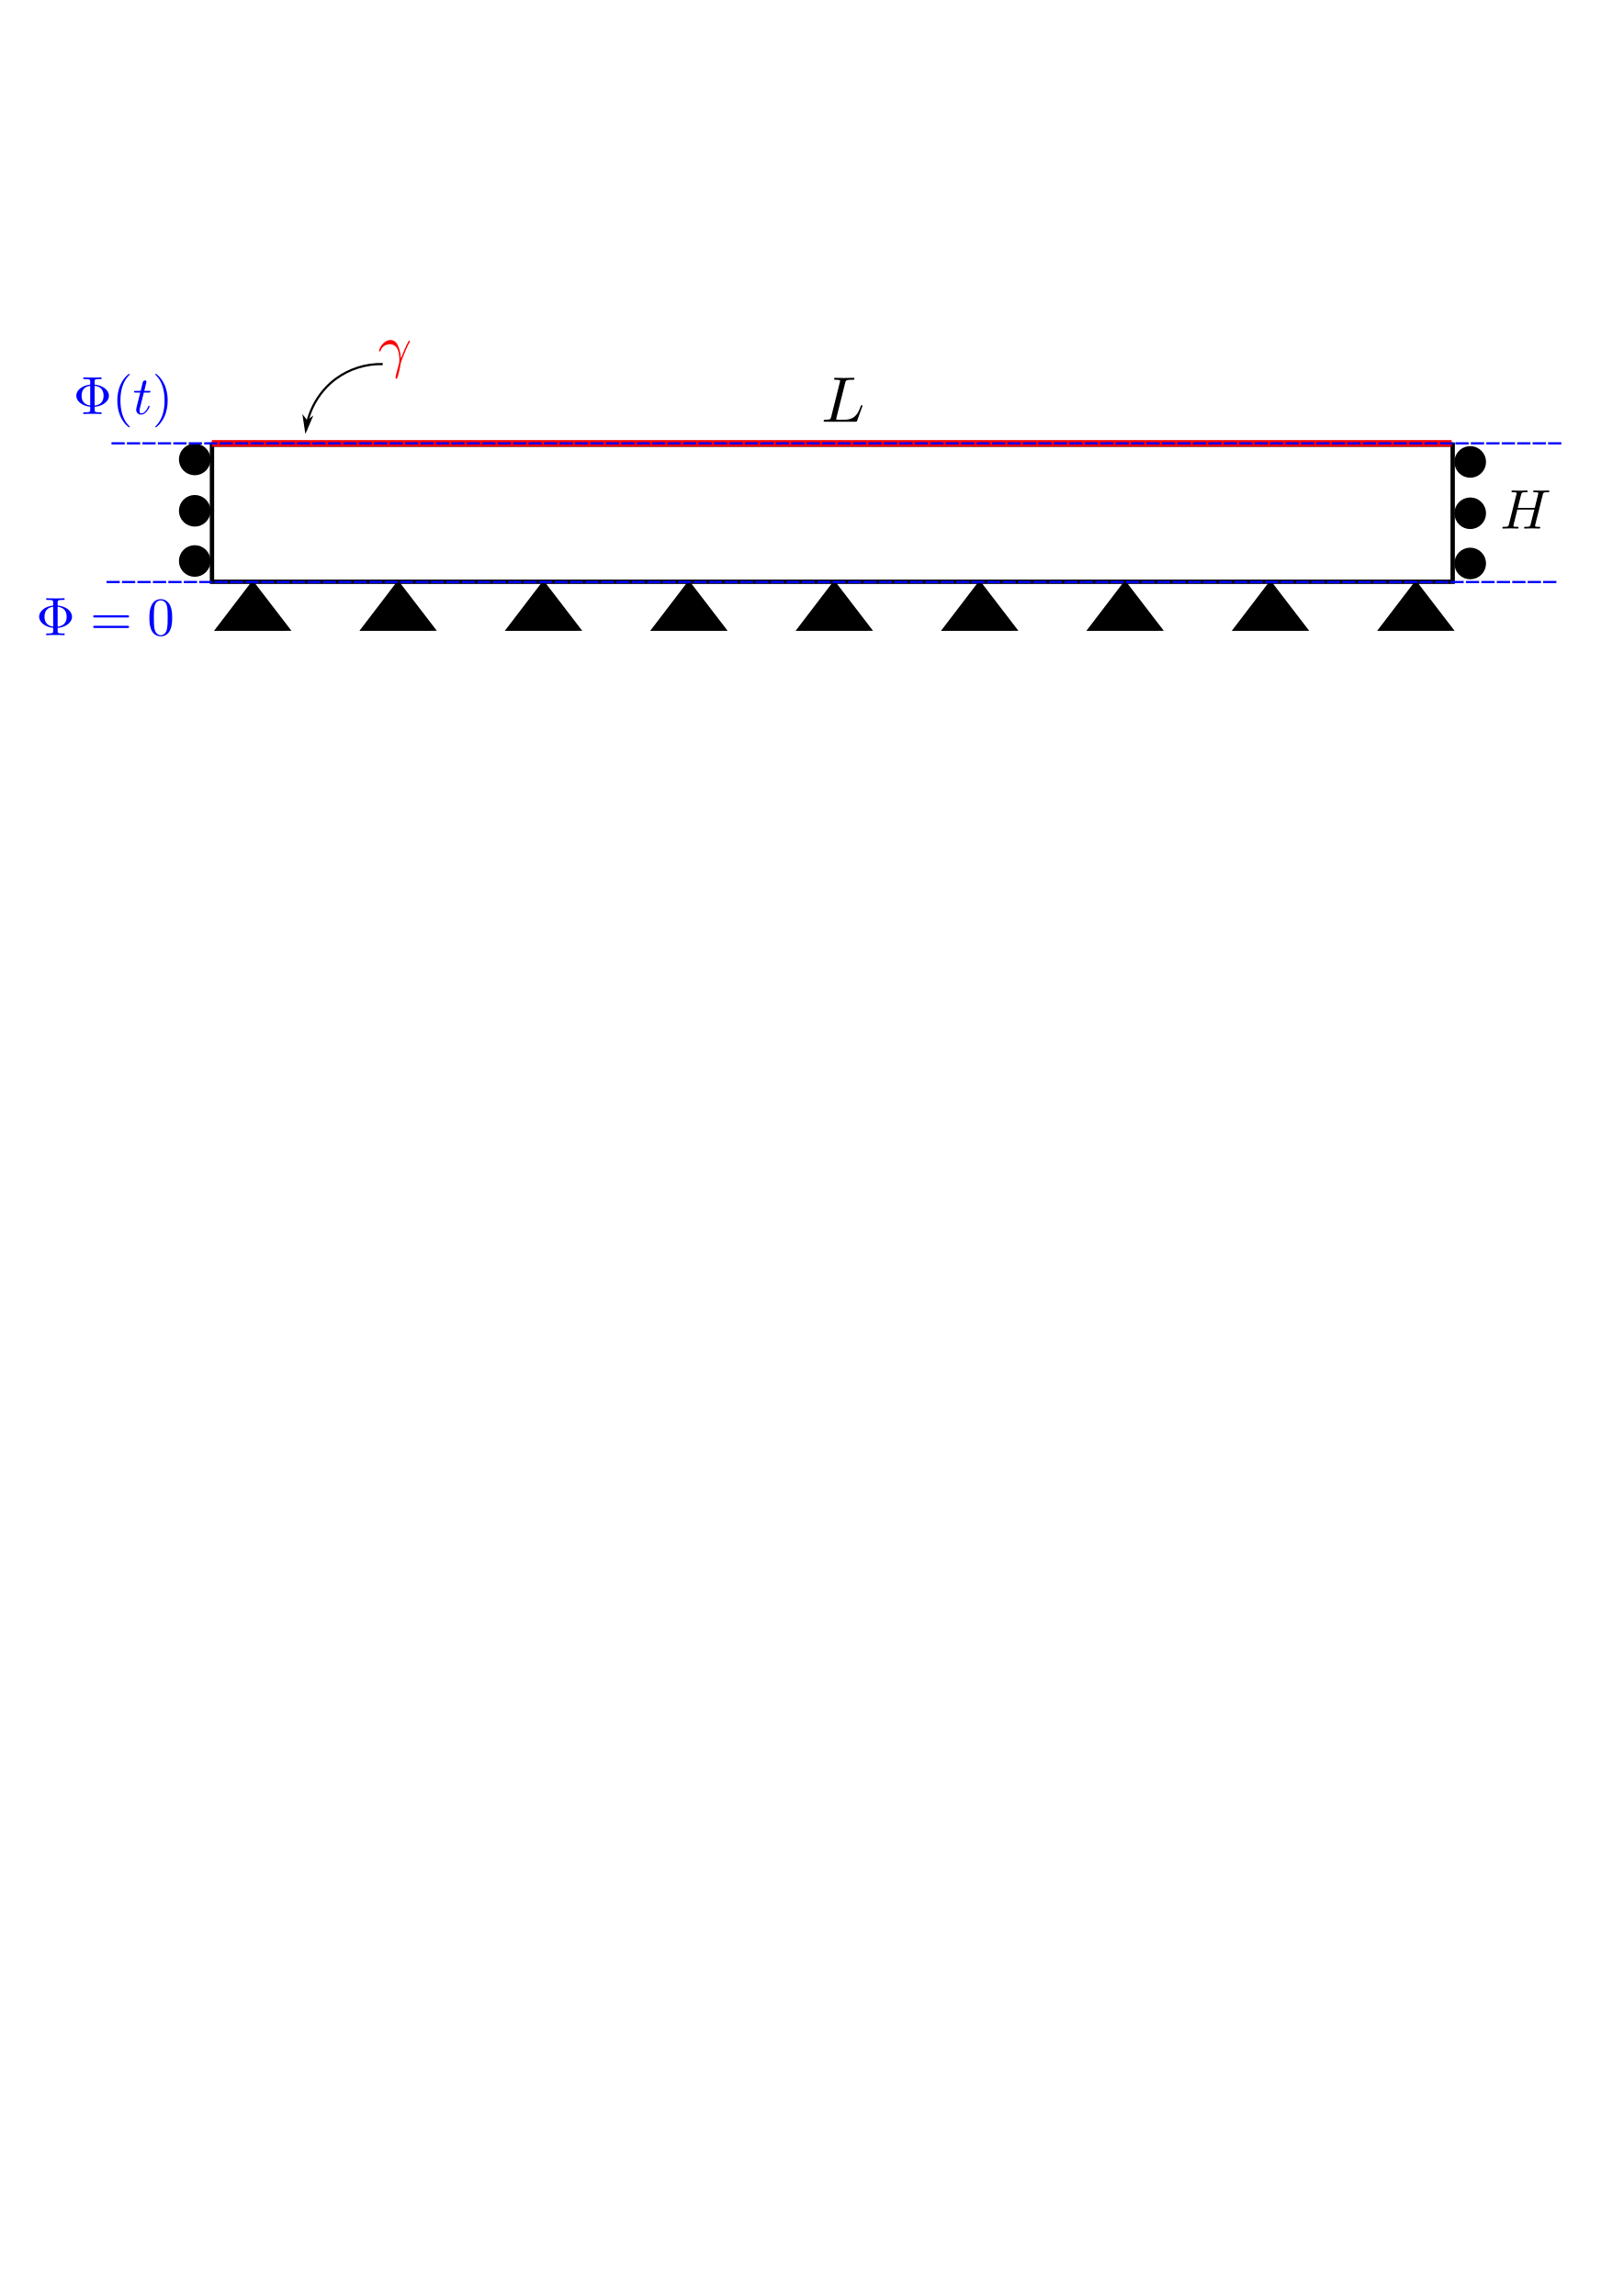
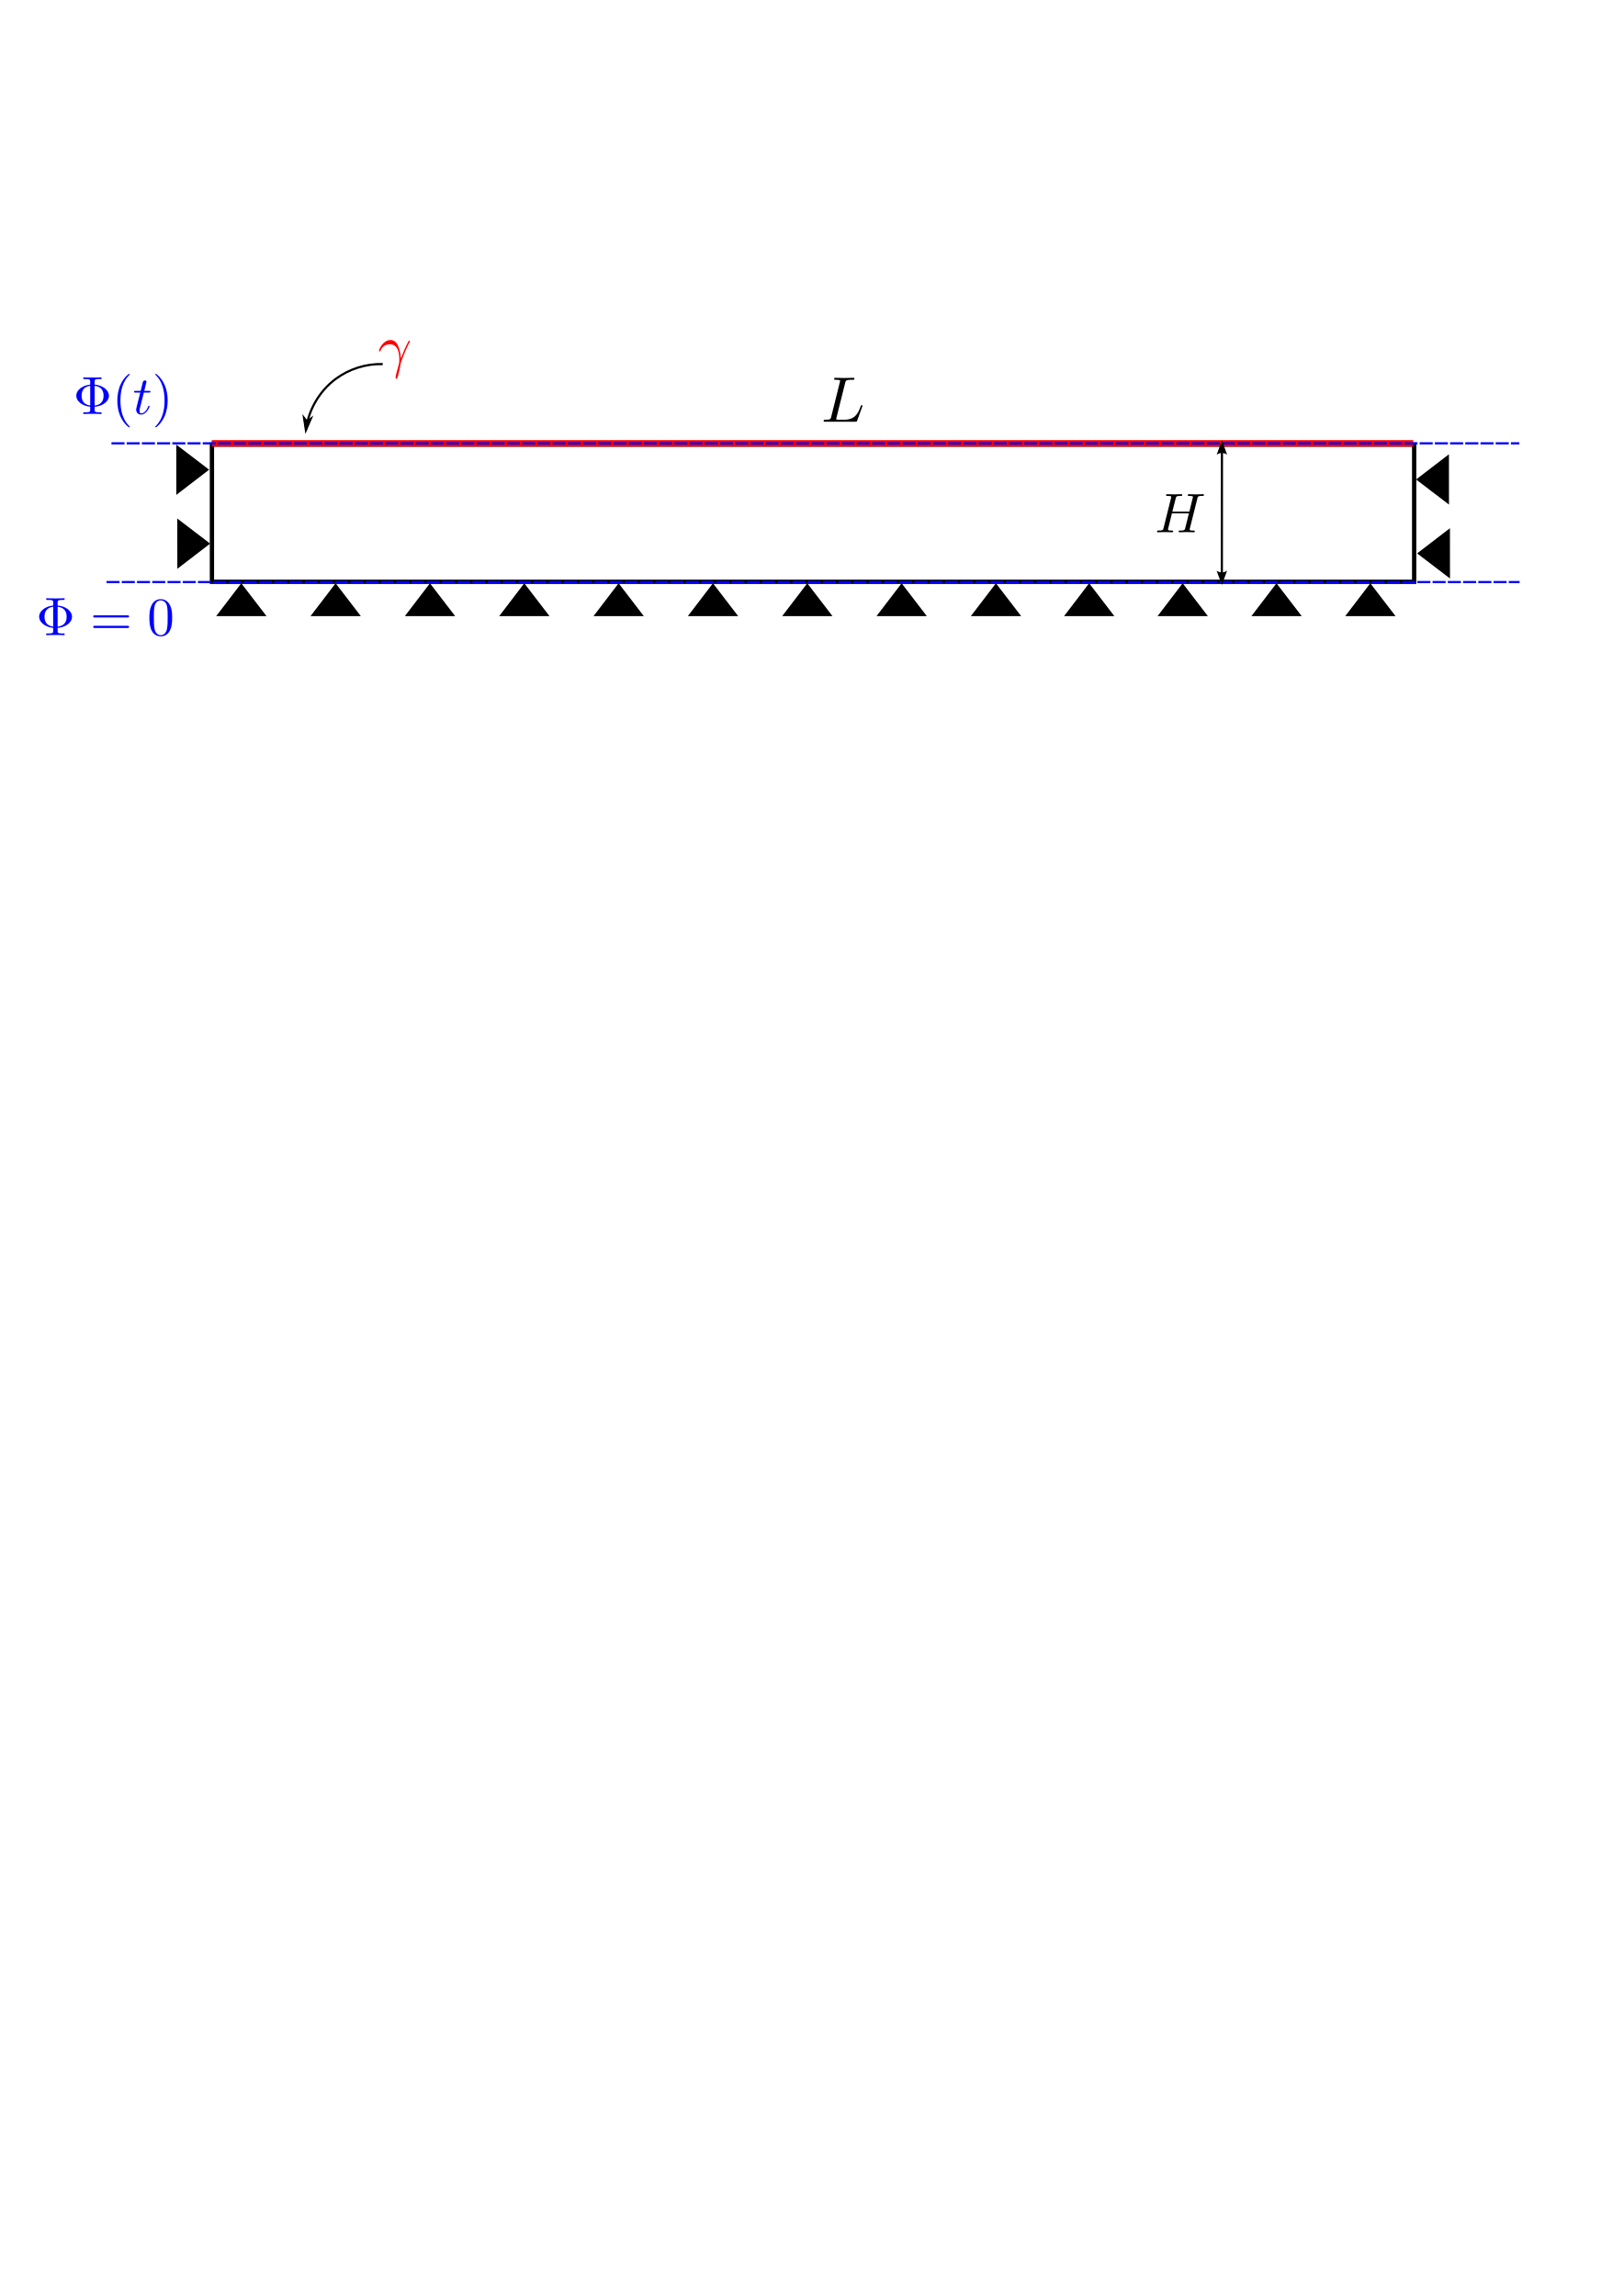
<svg xmlns="http://www.w3.org/2000/svg" width="744.094" height="1052.362" id="svg2" version="1.1">
  <defs id="defs4">
+     <marker orient="auto" refY="0.0" refX="0.0" id="Arrow2Mstart" style="overflow:visible">
+       <path id="path4896" style="fill-rule:evenodd;stroke-width:0.625;stroke-linejoin:round" d="M 8.719,4.034 L -2.207,0.016 L 8.719,-4.002 C 6.973,-1.63 6.983,1.616 8.719,4.034 z " transform="scale(0.6) translate(0,0)" />
+     </marker>
+     <marker orient="auto" refY="0.0" refX="0.0" id="Arrow2Mend" style="overflow:visible;">
+       <path id="path3906" style="fill-rule:evenodd;stroke-width:0.625;stroke-linejoin:round;" d="M 8.719,4.034 L -2.207,0.016 L 8.719,-4.002 C 6.973,-1.63 6.983,1.616 8.719,4.034 z " transform="scale(0.6) rotate(180) translate(0,0)" />
+     </marker>
+     <marker orient="auto" refY="0.0" refX="0.0" id="Arrow1Mstart" style="overflow:visible">
+       <path id="path3885" d="M 0.0,0.0 L 5.0,-5.0 L -12.5,0.0 L 5.0,5.0 L 0.0,0.0 z " style="fill-rule:evenodd;stroke:#000000;stroke-width:1.0pt" transform="scale(0.4) translate(10,0)" />
+     </marker>
+     <marker orient="auto" refY="0.0" refX="0.0" id="Arrow1Lstart" style="overflow:visible">
+       <path id="path3879" d="M 0.0,0.0 L 5.0,-5.0 L -12.5,0.0 L 5.0,5.0 L 0.0,0.0 z " style="fill-rule:evenodd;stroke:#000000;stroke-width:1.0pt" transform="scale(0.8) translate(12.5,0)" />
+     </marker>
    <marker orient="auto" refY="0.0" refX="0.0" id="Arrow1Mend" style="overflow:visible;">
      <path id="path4253" d="M 0.0,0.0 L 5.0,-5.0 L -12.5,0.0 L 5.0,5.0 L 0.0,0.0 z " style="fill-rule:evenodd;stroke:#000000;stroke-width:1.0pt;" transform="scale(0.4) rotate(180) translate(10,0)" />
    </marker>
    <marker orient="auto" refY="0.0" refX="0.0" id="Arrow1Lend" style="overflow:visible;">
      <path id="path4247" d="M 0.0,0.0 L 5.0,-5.0 L -12.5,0.0 L 5.0,5.0 L 0.0,0.0 z " style="fill-rule:evenodd;stroke:#000000;stroke-width:1.0pt;" transform="scale(0.8) rotate(180) translate(12.5,0)" />
    </marker>
  </defs>
  <g id="layer1">
-     <rect y="203.791" x="97.143" height="62.857" width="568.571" id="rect2985" style="fill:none;stroke:#000000;stroke-width:2;stroke-miterlimit:4;stroke-opacity:1;stroke-dasharray:none" />
-     <path transform="matrix(0.9383083,0.01115551,-0.01479209,0.7076287,-99.89028,-1.568953)" d="m 219.1,406.414 8.347,-15.036 8.347,-15.036 8.848,14.747 8.848,14.747 -17.196,0.289 z" id="path3755" style="fill:#000000;fill-opacity:1;stroke:#000000;stroke-width:2;stroke-miterlimit:4;stroke-opacity:1;stroke-dasharray:none" />
-     <path transform="matrix(0.9383083,0.01115551,-0.01479209,0.7076287,433.135,-1.568953)" d="m 219.1,406.414 8.347,-15.036 8.347,-15.036 8.848,14.747 8.848,14.747 -17.196,0.289 z" id="path3755-6" style="fill:#000000;fill-opacity:1;stroke:#000000;stroke-width:2;stroke-miterlimit:4;stroke-opacity:1;stroke-dasharray:none" />
-     <path transform="matrix(0.9383083,0.01115551,-0.01479209,0.7076287,166.6224,-1.568953)" d="m 219.1,406.414 8.347,-15.036 8.347,-15.036 8.848,14.747 8.848,14.747 -17.196,0.289 z" id="path3755-9" style="fill:#000000;fill-opacity:1;stroke:#000000;stroke-width:2;stroke-miterlimit:4;stroke-opacity:1;stroke-dasharray:none" />
-     <path transform="matrix(0.9383083,0.01115551,-0.01479209,0.7076287,33.36605,-1.568953)" d="m 219.1,406.414 8.347,-15.036 8.347,-15.036 8.848,14.747 8.848,14.747 -17.196,0.289 z" id="path3755-0" style="fill:#000000;fill-opacity:1;stroke:#000000;stroke-width:2;stroke-miterlimit:4;stroke-opacity:1;stroke-dasharray:none" />
-     <path transform="matrix(0.9383083,0.01115551,-0.01479209,0.7076287,299.8787,-1.568953)" d="m 219.1,406.414 8.347,-15.036 8.347,-15.036 8.848,14.747 8.848,14.747 -17.196,0.289 z" id="path3755-04" style="fill:#000000;fill-opacity:1;stroke:#000000;stroke-width:2;stroke-miterlimit:4;stroke-opacity:1;stroke-dasharray:none" />
-     <path transform="matrix(0.9383083,0.01115551,-0.01479209,0.7076287,-33.26211,-1.568953)" d="m 219.1,406.414 8.347,-15.036 8.347,-15.036 8.848,14.747 8.848,14.747 -17.196,0.289 z" id="path3755-4" style="fill:#000000;fill-opacity:1;stroke:#000000;stroke-width:2;stroke-miterlimit:4;stroke-opacity:1;stroke-dasharray:none" />
-     <path transform="matrix(0.9383083,0.01115551,-0.01479209,0.7076287,99.99421,-1.568953)" d="m 219.1,406.414 8.347,-15.036 8.347,-15.036 8.848,14.747 8.848,14.747 -17.196,0.289 z" id="path3755-7" style="fill:#000000;fill-opacity:1;stroke:#000000;stroke-width:2;stroke-miterlimit:4;stroke-opacity:1;stroke-dasharray:none" />
-     <path transform="matrix(0.9383083,0.01115551,-0.01479209,0.7076287,233.2505,-1.568953)" d="m 219.1,406.414 8.347,-15.036 8.347,-15.036 8.848,14.747 8.848,14.747 -17.196,0.289 z" id="path3755-3" style="fill:#000000;fill-opacity:1;stroke:#000000;stroke-width:2;stroke-miterlimit:4;stroke-opacity:1;stroke-dasharray:none" />
-     <path transform="matrix(0.9383083,0.01115551,-0.01479209,0.7076287,366.5069,-1.568953)" d="m 219.1,406.414 8.347,-15.036 8.347,-15.036 8.848,14.747 8.848,14.747 -17.196,0.289 z" id="path3755-2" style="fill:#000000;fill-opacity:1;stroke:#000000;stroke-width:2;stroke-miterlimit:4;stroke-opacity:1;stroke-dasharray:none" />
+     <rect y="203.775" x="97.127" height="62.888" width="550.942" id="rect2985" style="fill:none;stroke:#000000;stroke-width:1.969;stroke-miterlimit:4;stroke-opacity:1;stroke-dasharray:none" />
+     <path transform="matrix(0.6087902,0.00723788,-0.00959736,0.4591214,-29.36151,93.76439)" d="m 219.1,406.414 8.347,-15.036 8.347,-15.036 8.848,14.747 8.848,14.747 -17.196,0.289 z" id="path3755" style="fill:#000000;fill-opacity:1;stroke:#000000;stroke-width:2;stroke-miterlimit:4;stroke-opacity:1;stroke-dasharray:none" />
+     <path transform="matrix(0.6087902,0.00723788,-0.00959736,0.4591214,316.4743,93.76439)" d="m 219.1,406.414 8.347,-15.036 8.347,-15.036 8.848,14.747 8.848,14.747 -17.196,0.289 z" id="path3755-6" style="fill:#000000;fill-opacity:1;stroke:#000000;stroke-width:2;stroke-miterlimit:4;stroke-opacity:1;stroke-dasharray:none" />
+     <path transform="matrix(0.6087902,0.00723788,-0.00959736,0.4591214,143.5564,93.7644)" d="m 219.1,406.414 8.347,-15.036 8.347,-15.036 8.848,14.747 8.848,14.747 -17.196,0.289 z" id="path3755-9" style="fill:#000000;fill-opacity:1;stroke:#000000;stroke-width:2;stroke-miterlimit:4;stroke-opacity:1;stroke-dasharray:none" />
+     <path transform="matrix(0.6087902,0.00723788,-0.00959736,0.4591214,57.09743,93.7644)" d="m 219.1,406.414 8.347,-15.036 8.347,-15.036 8.848,14.747 8.848,14.747 -17.196,0.289 z" id="path3755-0" style="fill:#000000;fill-opacity:1;stroke:#000000;stroke-width:2;stroke-miterlimit:4;stroke-opacity:1;stroke-dasharray:none" />
+     <path transform="matrix(0.6087902,0.00723788,-0.00959736,0.4591214,230.0153,93.76439)" d="m 219.1,406.414 8.347,-15.036 8.347,-15.036 8.848,14.747 8.848,14.747 -17.196,0.289 z" id="path3755-04" style="fill:#000000;fill-opacity:1;stroke:#000000;stroke-width:2;stroke-miterlimit:4;stroke-opacity:1;stroke-dasharray:none" />
+     <path transform="matrix(0.6087902,0.00723788,-0.00959736,0.4591214,13.86797,93.7644)" d="m 219.1,406.414 8.347,-15.036 8.347,-15.036 8.848,14.747 8.848,14.747 -17.196,0.289 z" id="path3755-4" style="fill:#000000;fill-opacity:1;stroke:#000000;stroke-width:2;stroke-miterlimit:4;stroke-opacity:1;stroke-dasharray:none" />
+     <path transform="matrix(0.6087902,0.00723788,-0.00959736,0.4591214,100.3269,93.7644)" d="m 219.1,406.414 8.347,-15.036 8.347,-15.036 8.848,14.747 8.848,14.747 -17.196,0.289 z" id="path3755-7" style="fill:#000000;fill-opacity:1;stroke:#000000;stroke-width:2;stroke-miterlimit:4;stroke-opacity:1;stroke-dasharray:none" />
+     <path transform="matrix(0.6087902,0.00723788,-0.00959736,0.4591214,186.7858,93.76439)" d="m 219.1,406.414 8.347,-15.036 8.347,-15.036 8.848,14.747 8.848,14.747 -17.196,0.289 z" id="path3755-3" style="fill:#000000;fill-opacity:1;stroke:#000000;stroke-width:2;stroke-miterlimit:4;stroke-opacity:1;stroke-dasharray:none" />
+     <path transform="matrix(0.6087902,0.00723788,-0.00959736,0.4591214,273.2448,93.76439)" d="m 219.1,406.414 8.347,-15.036 8.347,-15.036 8.848,14.747 8.848,14.747 -17.196,0.289 z" id="path3755-2" style="fill:#000000;fill-opacity:1;stroke:#000000;stroke-width:2;stroke-miterlimit:4;stroke-opacity:1;stroke-dasharray:none" />
    <text id="text3835" y="232.155" x="168.015" style="font-size:24px;font-style:normal;font-variant:normal;font-weight:normal;font-stretch:normal;line-height:125%;letter-spacing:0px;word-spacing:0px;fill:#000000;fill-opacity:1;stroke:none;font-family:jsMath-rsfs10;-inkscape-font-specification:jsMath-rsfs10" xml:space="preserve">
      <tspan y="232.155" x="168.015" id="tspan3837" />
    </text>
-     <g id="g3856" transform="matrix(0.4821816,0,0,0.4821816,543.7265,69.88563)">
+     <g id="g3856" transform="matrix(0.4821816,0,0,0.4821816,385.442,71.58848)">
      <g word-spacing="normal" letter-spacing="normal" font-size-adjust="none" font-stretch="normal" font-weight="normal" font-variant="normal" font-style="normal" stroke-miterlimit="10.433" xml:space="preserve" transform="matrix(1.062992,0,0,-1.062992,-186.0236,789.2717)" id="content" style="font-style:normal;font-variant:normal;font-weight:normal;font-stretch:normal;letter-spacing:normal;word-spacing:normal;text-anchor:start;fill:none;stroke:#000000;stroke-linecap:butt;stroke-linejoin:miter;stroke-miterlimit:10.433;stroke-opacity:1;stroke-dasharray:none;stroke-dashoffset:0">
        <path id="path3859" d="m 493.54,436.39 0.04,0.16 0.04,0.16 0.04,0.15 0.04,0.14 0.04,0.14 0.04,0.13 0.04,0.12 0.05,0.11 0.05,0.11 0.05,0.11 0.06,0.09 0.07,0.09 0.07,0.09 0.08,0.08 0.09,0.07 0.09,0.07 0.11,0.06 0.11,0.06 0.13,0.05 0.14,0.05 0.15,0.04 0.16,0.04 0.09,0.02 0.09,0.02 0.09,0.01 0.1,0.02 0.1,0.01 0.1,0.01 0.11,0.02 0.11,0.01 0.12,0.01 0.12,0 0.13,0.01 0.13,0.01 0.13,0.01 0.14,0 0.14,0 0.15,0.01 0.15,0 0.16,0 0.16,0 0.17,0 c 1.3,0 1.69,0 1.69,1 0,0.55 -0.55,0.55 -0.7,0.55 -1.39,0 -4.97,-0.16 -6.38,-0.16 -1.44,0 -4.98,0.16 -6.42,0.16 -0.39,0 -0.95,0 -0.95,-1 0,-0.55 0.45,-0.55 1.4,-0.55 0.1,0 1.05,0 1.89,-0.09 0.89,-0.11 1.35,-0.16 1.35,-0.8 0,-0.2 -0.05,-0.31 -0.21,-0.95 l -2.98,-12.16 h -15.2 l 2.95,11.71 c 0.44,1.79 0.59,2.29 4.17,2.29 1.3,0 1.71,0 1.71,1 0,0.55 -0.55,0.55 -0.71,0.55 -1.39,0 -4.98,-0.16 -6.37,-0.16 -1.44,0 -4.99,0.16 -6.42,0.16 -0.41,0 -0.96,0 -0.96,-1 0,-0.55 0.46,-0.55 1.39,-0.55 0.11,0 1.05,0 1.91,-0.09 0.89,-0.11 1.34,-0.16 1.34,-0.8 0,-0.2 -0.06,-0.36 -0.2,-0.95 l -6.67,-26.75 c -0.5,-1.95 -0.61,-2.34 -4.55,-2.34 -0.89,0 -1.34,0 -1.34,-1 0,-0.55 0.61,-0.55 0.7,-0.55 1.39,0 4.94,0.16 6.33,0.16 1.05,0 2.14,-0.07 3.19,-0.07 1.09,0 2.18,-0.09 3.23,-0.09 0.41,0 1,0 1,1 0,0.55 -0.45,0.55 -1.39,0.55 -1.84,0 -3.23,0 -3.23,0.89 0,0.29 0.09,0.54 0.14,0.84 l 3.39,13.66 H 486 c -2.09,-8.27 -3.23,-13 -3.43,-13.75 -0.49,-1.6 -1.44,-1.64 -4.53,-1.64 -0.75,0 -1.19,0 -1.19,-1 0,-0.55 0.59,-0.55 0.69,-0.55 1.4,0 4.93,0.16 6.32,0.16 1.05,0 2.14,-0.07 3.19,-0.07 1.11,0 2.2,-0.09 3.25,-0.09 0.39,0 0.99,0 0.99,1 0,0.55 -0.44,0.55 -1.4,0.55 -1.84,0 -3.23,0 -3.23,0.89 0,0.29 0.09,0.54 0.14,0.84 z" style="fill:#000000;stroke-width:0" />
      </g>
    </g>
    <g transform="matrix(0.5563472,0,0,0.5563472,210.4039,-5.597694)" id="g3899">
      <g style="font-style:normal;font-variant:normal;font-weight:normal;font-stretch:normal;letter-spacing:normal;word-spacing:normal;text-anchor:start;fill:none;stroke:#000000;stroke-linecap:butt;stroke-linejoin:miter;stroke-miterlimit:10.433;stroke-opacity:1;stroke-dasharray:none;stroke-dashoffset:0" id="g3901" transform="matrix(1.062992,0,0,-1.062992,-186.0236,789.2717)" xml:space="preserve" stroke-miterlimit="10.433" font-style="normal" font-variant="normal" font-weight="normal" font-stretch="normal" font-size-adjust="none" letter-spacing="normal" word-spacing="normal">
        <path style="fill:#000000;stroke-width:0" d="m 474.16,436.34 0.04,0.16 0.04,0.16 0.04,0.15 0.04,0.15 0.04,0.13 0.05,0.13 0.05,0.13 0.05,0.11 0.06,0.12 0.06,0.1 0.08,0.1 0.08,0.09 0.09,0.09 0.1,0.08 0.11,0.08 0.12,0.07 0.13,0.06 0.15,0.06 0.16,0.06 0.18,0.05 0.09,0.02 0.1,0.02 0.1,0.02 0.11,0.02 0.11,0.02 0.11,0.02 0.12,0.02 0.13,0.01 0.13,0.01 0.14,0.02 0.14,0.01 0.14,0.01 0.15,0.01 0.16,0.01 0.16,0.01 0.17,0.01 0.17,0 0.18,0.01 0.18,0 0.19,0.01 0.2,0 0.2,0 0.21,0 0.22,0 c 1.49,0 1.89,0 1.89,0.96 0,0.59 -0.54,0.59 -0.79,0.59 -1.66,0 -5.74,-0.16 -7.38,-0.16 -1.5,0 -5.14,0.16 -6.62,0.16 -0.36,0 -0.96,0 -0.96,-1 0,-0.55 0.46,-0.55 1.39,-0.55 0.11,0 1.05,0 1.91,-0.09 0.89,-0.11 1.34,-0.16 1.34,-0.8 0,-0.2 -0.06,-0.36 -0.2,-0.95 l -6.67,-26.75 c -0.5,-1.95 -0.61,-2.34 -4.55,-2.34 -0.84,0 -1.34,0 -1.34,-1 0,-0.55 0.45,-0.55 1.34,-0.55 h 23.08 c 1.19,0 1.23,0 1.55,0.84 l 3.92,10.77 c 0.2,0.55 0.2,0.64 0.2,0.7 0,0.19 -0.14,0.55 -0.59,0.55 -0.46,0 -0.5,-0.25 -0.85,-1.05 -1.7,-4.59 -3.89,-10.26 -12.51,-10.26 h -4.67 c -0.71,0 -0.8,0 -1.1,0.04 -0.5,0.05 -0.65,0.1 -0.65,0.5 0,0.14 0,0.25 0.25,1.14 z" id="path3903" />
      </g>
    </g>
-     <path transform="matrix(1.45653,0,0,1.45653,-48.82367,-5.196117)" d="m 98.765,148.148 a 3.973,3.973 0 1 1 -7.947,0 3.973,3.973 0 1 1 7.947,0 z" id="path3928" style="fill:#000000;fill-opacity:1;stroke:#000000;stroke-width:2;stroke-miterlimit:4;stroke-opacity:1;stroke-dasharray:none" />
-     <path transform="matrix(1.45653,0,0,1.45653,-48.82367,18.33631)" d="m 98.765,148.148 a 3.973,3.973 0 1 1 -7.947,0 3.973,3.973 0 1 1 7.947,0 z" id="path3928-9" style="fill:#000000;fill-opacity:1;stroke:#000000;stroke-width:2;stroke-miterlimit:4;stroke-opacity:1;stroke-dasharray:none" />
-     <path transform="matrix(1.45653,0,0,1.45653,-48.82367,41.34848)" d="m 98.765,148.148 a 3.973,3.973 0 1 1 -7.947,0 3.973,3.973 0 1 1 7.947,0 z" id="path3928-6" style="fill:#000000;fill-opacity:1;stroke:#000000;stroke-width:2;stroke-miterlimit:4;stroke-opacity:1;stroke-dasharray:none" />
-     <path transform="matrix(1.45653,0,0,1.45653,535.6941,-4.060884)" d="m 98.765,148.148 a 3.973,3.973 0 1 1 -7.947,0 3.973,3.973 0 1 1 7.947,0 z" id="path3928-4" style="fill:#000000;fill-opacity:1;stroke:#000000;stroke-width:2;stroke-miterlimit:4;stroke-opacity:1;stroke-dasharray:none" />
-     <path transform="matrix(1.45653,0,0,1.45653,535.6941,19.47155)" d="m 98.765,148.148 a 3.973,3.973 0 1 1 -7.947,0 3.973,3.973 0 1 1 7.947,0 z" id="path3928-9-1" style="fill:#000000;fill-opacity:1;stroke:#000000;stroke-width:2;stroke-miterlimit:4;stroke-opacity:1;stroke-dasharray:none" />
-     <path transform="matrix(1.45653,0,0,1.45653,535.6941,42.48372)" d="m 98.765,148.148 a 3.973,3.973 0 1 1 -7.947,0 3.973,3.973 0 1 1 7.947,0 z" id="path3928-6-4" style="fill:#000000;fill-opacity:1;stroke:#000000;stroke-width:2;stroke-miterlimit:4;stroke-opacity:1;stroke-dasharray:none" />
-     <path id="path3979" d="m 97.063,203.207 568.185,0" style="fill:none;stroke:#ff0000;stroke-width:3;stroke-linecap:butt;stroke-linejoin:miter;stroke-opacity:1;stroke-miterlimit:4;stroke-dasharray:none" />
+     <path id="path3979" d="m 97.016,203.207 550.617,0" style="fill:none;stroke:#ff0000;stroke-width:2.953;stroke-linecap:butt;stroke-linejoin:miter;stroke-miterlimit:4;stroke-opacity:1;stroke-dasharray:none" />
    <g id="g4011" transform="matrix(0.5105586,0,0,0.5105586,20.96645,-14.71538)" style="fill:#ff0000;fill-opacity:1">
      <g word-spacing="normal" letter-spacing="normal" font-size-adjust="none" font-stretch="normal" font-weight="normal" font-variant="normal" font-style="normal" stroke-miterlimit="10.433" xml:space="preserve" transform="matrix(1.062992,0,0,-1.062992,-186.0236,789.2717)" id="g4013" style="font-style:normal;font-variant:normal;font-weight:normal;font-stretch:normal;letter-spacing:normal;word-spacing:normal;text-anchor:start;fill:#ff0000;fill-opacity:1">
        <path id="path4015" d="m 457.57,418.86 0.09,0.26 0.1,0.26 0.1,0.24 0.11,0.25 0.11,0.23 0.12,0.22 0.12,0.22 0.12,0.21 0.13,0.2 0.13,0.2 0.13,0.19 0.14,0.18 0.28,0.34 0.29,0.32 0.3,0.29 0.31,0.27 0.31,0.24 0.32,0.22 0.32,0.21 0.32,0.18 0.31,0.16 0.32,0.15 0.31,0.13 0.3,0.11 0.3,0.1 0.29,0.08 0.28,0.07 0.27,0.06 0.25,0.05 0.24,0.04 0.22,0.03 0.21,0.02 0.19,0.02 0.16,0.01 0.14,0.01 0.12,0.01 0.09,0 0.07,0 c 7.51,0 8.06,-8.72 8.06,-12.66 0,-3.05 -0.25,-3.89 -0.59,-4.89 -1.1,-3.63 -2.6,-9.41 -2.6,-10.7 0,-0.55 0.25,-0.91 0.66,-0.91 0.64,0 1.05,1.11 1.59,3 1.14,4.19 1.64,7.02 1.85,8.56 0.09,0.66 0.18,1.3 0.39,1.96 1.59,4.92 4.78,12.34 6.78,16.28 0.34,0.59 0.94,1.7 0.94,1.89 0,0.5 -0.49,0.5 -0.6,0.5 -0.14,0 -0.45,0 -0.59,-0.35 -2.59,-4.73 -4.58,-9.71 -6.58,-14.75 -0.05,1.55 -0.09,5.33 -2.05,10.18 -1.18,3.03 -3.18,5.46 -6.62,5.46 -6.22,0 -9.72,-7.56 -9.72,-9.1 0,-0.5 0.45,-0.5 0.95,-0.5 z" style="fill:#ff0000;fill-opacity:1" />
      </g>
    </g>
    <path style="fill:none;stroke:#000000;stroke-width:1px;stroke-linecap:butt;stroke-linejoin:miter;stroke-opacity:1;marker-start:none;marker-end:url(#Arrow1Mend)" d="m 175.394,166.879 c -7.679,-0.215 -15.407,2.225 -21.569,6.811 -7.408,5.513 -12.442,14.113 -13.623,23.272" id="path4056" />
    <text xml:space="preserve" style="font-size:24px;font-style:normal;font-variant:normal;font-weight:normal;font-stretch:normal;line-height:125%;letter-spacing:0px;word-spacing:0px;fill:#000000;fill-opacity:1;stroke:none;font-family:times;-inkscape-font-specification:times" x="154.392" y="189.017" id="text4870">
      <tspan id="tspan4872" x="154.392" y="189.017" style="font-size:12px;font-family:times;-inkscape-font-specification:times" />
    </text>
-     <path style="fill:none;stroke:#0000ff;stroke-width:1.011;stroke-linecap:butt;stroke-linejoin:miter;stroke-miterlimit:1;stroke-opacity:1;stroke-dasharray:6.068, 1.011;stroke-dashoffset:0" d="m 51.097,203.207 665.225,0" id="path4914" />
-     <path style="fill:none;stroke:#0000ff;stroke-width:1.011;stroke-linecap:butt;stroke-linejoin:miter;stroke-miterlimit:1;stroke-opacity:1;stroke-dasharray:6.068, 1.011;stroke-dashoffset:0" d="m 48.826,266.78 665.225,0" id="path4914-8" />
+     <path style="fill:none;stroke:#0000ff;stroke-width:0.996;stroke-linecap:butt;stroke-linejoin:miter;stroke-miterlimit:1;stroke-opacity:1;stroke-dasharray:5.975, 0.996;stroke-dashoffset:0" d="m 51.082,203.207 645.187,0" id="path4914" />
+     <path style="fill:none;stroke:#0000ff;stroke-width:0.998;stroke-linecap:butt;stroke-linejoin:miter;stroke-miterlimit:1;stroke-opacity:1;stroke-dasharray:5.987, 0.998;stroke-dashoffset:0" d="m 48.813,266.78 647.591,0" id="path4914-8" />
    <g style="fill:#0000ff;fill-opacity:1" transform="matrix(0.4639826,0,0,0.4639826,-104.7817,23.88551)" id="g4979">
      <g style="font-style:normal;font-variant:normal;font-weight:normal;font-stretch:normal;letter-spacing:normal;word-spacing:normal;text-anchor:start;fill:#0000ff;stroke:#000000;stroke-linecap:butt;stroke-linejoin:miter;stroke-miterlimit:10.433;stroke-opacity:1;stroke-dasharray:none;stroke-dashoffset:0;fill-opacity:1" id="g4981" transform="matrix(1.062992,0,0,-1.062992,-186.0236,789.2717)" xml:space="preserve" stroke-miterlimit="10.433" font-style="normal" font-variant="normal" font-weight="normal" font-stretch="normal" font-size-adjust="none" letter-spacing="normal" word-spacing="normal">
        <path style="fill:#0000ff;stroke-width:0;fill-opacity:1" d="m 475.39,412.92 0.72,0.07 0.71,0.09 0.69,0.11 0.67,0.14 0.66,0.15 0.64,0.18 0.63,0.2 0.61,0.21 0.59,0.23 0.58,0.26 0.55,0.26 0.54,0.29 0.51,0.3 0.5,0.31 0.47,0.33 0.45,0.34 0.43,0.36 0.41,0.37 0.38,0.37 0.36,0.4 0.33,0.4 0.31,0.41 0.28,0.42 0.25,0.42 0.23,0.44 0.19,0.44 0.17,0.45 0.14,0.45 0.11,0.46 0.08,0.47 0.05,0.46 0.01,0.47 c 0,5.19 -5.67,9.72 -13.25,10.32 v -1.1 c 6.88,-0.79 8.29,-5.37 8.29,-9.17 0,-2.98 -0.75,-8.31 -8.29,-9.2 v 18.37 1.1 2.79 c 0,1.69 0,2.39 4.74,2.39 h 1.64 v 1.55 c -1.78,-0.16 -6.38,-0.16 -8.41,-0.16 -2.04,0 -6.68,0 -8.48,0.16 v -1.55 h 1.66 c 4.73,0 4.73,-0.65 4.73,-2.39 v -2.79 -1.14 -18.29 c -7.08,0.94 -7.98,6.04 -7.98,9.11 0,2.6 0.5,8.18 7.98,9.18 v 1.14 c -7.63,-0.74 -12.95,-5.33 -12.95,-10.27 0,-5.12 5.51,-9.56 12.95,-10.31 v -2.78 c 0,-1.71 0,-2.39 -4.73,-2.39 h -1.66 v -1.55 c 1.8,0.16 6.39,0.16 8.42,0.16 2.05,0 6.69,0 8.47,-0.16 v 1.55 h -1.64 c -4.74,0 -4.74,0.64 -4.74,2.39 z" id="path4983" />
        <path style="fill:#0000ff;stroke-width:0;fill-opacity:1" d="m 508,394.25 0,0.02 0,0.03 0,0.01 0,0.02 0,0.01 -0.01,0.02 0,0.01 -0.01,0.02 -0.01,0.02 -0.01,0.02 -0.01,0.02 -0.02,0.03 -0.01,0.02 -0.02,0.03 -0.02,0.03 -0.03,0.03 -0.02,0.03 -0.03,0.04 -0.02,0.02 -0.01,0.02 -0.02,0.02 -0.02,0.02 -0.02,0.02 -0.02,0.03 -0.02,0.02 -0.02,0.02 -0.02,0.03 -0.03,0.02 -0.02,0.03 -0.03,0.03 -0.03,0.03 -0.02,0.03 -0.03,0.03 -0.03,0.03 -0.03,0.03 -0.03,0.03 -0.04,0.04 -0.03,0.03 -0.04,0.04 -0.03,0.03 -0.04,0.04 -0.04,0.04 c -6.22,6.28 -7.81,15.69 -7.81,23.31 0,8.67 1.89,17.35 8.01,23.56 0.64,0.61 0.64,0.71 0.64,0.86 0,0.35 -0.18,0.49 -0.48,0.49 -0.5,0 -4.98,-3.38 -7.92,-9.7 -2.55,-5.49 -3.14,-11.02 -3.14,-15.21 0,-3.89 0.54,-9.9 3.28,-15.54 2.98,-6.13 7.28,-9.36 7.78,-9.36 0.3,0 0.48,0.14 0.48,0.5 z" id="path4985" />
        <path style="fill:#0000ff;stroke-width:0;fill-opacity:1" d="m 521.1,426.12 h 4.69 c 0.98,0 1.48,0 1.48,1 0,0.55 -0.5,0.55 -1.39,0.55 h -4.39 c 1.8,7.08 2.05,8.08 2.05,8.37 0,0.85 -0.59,1.35 -1.44,1.35 -0.15,0 -1.55,-0.05 -2,-1.8 l -1.94,-7.92 h -4.68 c -1,0 -1.5,0 -1.5,-0.94 0,-0.61 0.4,-0.61 1.4,-0.61 h 4.38 c -3.58,-14.14 -3.78,-14.98 -3.78,-15.89 0,-2.69 1.89,-4.58 4.57,-4.58 5.08,0 7.93,7.27 7.93,7.67 0,0.5 -0.39,0.5 -0.6,0.5 -0.45,0 -0.5,-0.15 -0.75,-0.7 -2.14,-5.17 -4.78,-6.37 -6.47,-6.37 -1.04,0 -1.54,0.65 -1.54,2.29 0,1.19 0.09,1.55 0.29,2.39 z" id="path4987" />
        <path style="fill:#0000ff;stroke-width:0;fill-opacity:1" d="m 543.23,418.65 0,0.37 -0.01,0.39 -0.01,0.39 -0.01,0.41 -0.04,0.84 -0.06,0.88 -0.08,0.92 -0.11,0.95 -0.13,0.97 -0.17,1.01 -0.19,1.02 -0.23,1.03 -0.27,1.05 -0.31,1.06 -0.35,1.07 -0.39,1.07 -0.21,0.53 -0.23,0.53 -0.23,0.53 -0.25,0.53 c -2.99,6.12 -7.27,9.36 -7.77,9.36 -0.3,0 -0.5,-0.19 -0.5,-0.49 0,-0.15 0,-0.25 0.94,-1.15 4.89,-4.92 7.73,-12.85 7.73,-23.27 0,-8.51 -1.84,-17.28 -8.03,-23.56 -0.64,-0.59 -0.64,-0.7 -0.64,-0.84 0,-0.3 0.2,-0.5 0.5,-0.5 0.5,0 4.97,3.39 7.92,9.71 2.53,5.47 3.13,11 3.13,15.19 z" id="path4989" />
      </g>
    </g>
    <g id="g5091" transform="matrix(0.467844,0,0,0.467844,-122.9732,123.8752)" style="fill:#0000ff;fill-opacity:1">
      <g word-spacing="normal" letter-spacing="normal" font-size-adjust="none" font-stretch="normal" font-weight="normal" font-variant="normal" font-style="normal" stroke-miterlimit="10.433" xml:space="preserve" transform="matrix(1.062992,0,0,-1.062992,-186.0236,789.2717)" id="g5093" style="font-style:normal;font-variant:normal;font-weight:normal;font-stretch:normal;letter-spacing:normal;word-spacing:normal;text-anchor:start;fill:#0000ff;fill-opacity:1;stroke:#000000;stroke-linecap:butt;stroke-linejoin:miter;stroke-miterlimit:10.433;stroke-opacity:1;stroke-dasharray:none;stroke-dashoffset:0">
        <path id="path5095" d="m 475.39,412.92 0.72,0.07 0.71,0.09 0.69,0.11 0.67,0.14 0.66,0.15 0.64,0.18 0.63,0.2 0.61,0.21 0.59,0.23 0.58,0.26 0.55,0.26 0.54,0.29 0.51,0.3 0.5,0.31 0.47,0.33 0.45,0.34 0.43,0.36 0.41,0.37 0.38,0.37 0.36,0.4 0.33,0.4 0.31,0.41 0.28,0.42 0.25,0.42 0.23,0.44 0.19,0.44 0.17,0.45 0.14,0.45 0.11,0.46 0.08,0.47 0.05,0.46 0.01,0.47 c 0,5.19 -5.67,9.72 -13.25,10.32 v -1.1 c 6.88,-0.79 8.29,-5.37 8.29,-9.17 0,-2.98 -0.75,-8.31 -8.29,-9.2 v 18.37 1.1 2.79 c 0,1.69 0,2.39 4.74,2.39 h 1.64 v 1.55 c -1.78,-0.16 -6.38,-0.16 -8.41,-0.16 -2.04,0 -6.68,0 -8.48,0.16 v -1.55 h 1.66 c 4.73,0 4.73,-0.65 4.73,-2.39 v -2.79 -1.14 -18.29 c -7.08,0.94 -7.98,6.04 -7.98,9.11 0,2.6 0.5,8.18 7.98,9.18 v 1.14 c -7.63,-0.74 -12.95,-5.33 -12.95,-10.27 0,-5.12 5.51,-9.56 12.95,-10.31 v -2.78 c 0,-1.71 0,-2.39 -4.73,-2.39 h -1.66 v -1.55 c 1.8,0.16 6.39,0.16 8.42,0.16 2.05,0 6.69,0 8.47,-0.16 v 1.55 h -1.64 c -4.74,0 -4.74,0.64 -4.74,2.39 z" style="fill:#0000ff;fill-opacity:1;stroke-width:0" />
        <path id="path5097" d="m 539.55,422.5 0.14,0 0.15,0 0.14,0 0.08,0.01 0.07,0 0.07,0.01 0.07,0.01 0.07,0.01 0.07,0.01 0.07,0.01 0.07,0.02 0.06,0.02 0.06,0.02 0.06,0.02 0.06,0.03 0.06,0.03 0.05,0.04 0.05,0.03 0.05,0.05 0.04,0.04 0.04,0.05 0.02,0.03 0.02,0.03 0.01,0.02 0.02,0.03 0.01,0.03 0.02,0.04 0.01,0.03 0.01,0.04 0.01,0.03 0.01,0.04 0.01,0.04 0,0.04 0.01,0.04 0,0.04 0,0.04 0,0.05 c 0,1 -0.95,1 -1.64,1 h -29.84 c -0.71,0 -1.64,0 -1.64,-1 0,-0.98 0.93,-0.98 1.68,-0.98 z" style="fill:#0000ff;fill-opacity:1;stroke-width:0" />
        <path id="path5099" d="m 539.6,412.82 0.07,0 0.06,0 0.14,0.01 0.14,0 0.07,0 0.07,0.01 0.07,0.01 0.07,0 0.07,0.01 0.06,0.02 0.07,0.01 0.06,0.02 0.07,0.02 0.06,0.02 0.06,0.02 0.06,0.03 0.05,0.03 0.05,0.04 0.05,0.04 0.05,0.04 0.04,0.05 0.02,0.02 0.02,0.03 0.02,0.02 0.02,0.03 0.01,0.03 0.02,0.03 0.01,0.03 0.02,0.03 0.01,0.04 0.01,0.03 0.01,0.04 0.01,0.04 0.01,0.04 0,0.04 0.01,0.04 0,0.04 0,0.05 0,0.04 c 0,1 -0.95,1 -1.69,1 H 509.8 c -0.75,0 -1.68,0 -1.68,-1 0,-1 0.93,-1 1.64,-1 z" style="fill:#0000ff;fill-opacity:1;stroke-width:0" />
        <path id="path5101" d="m 580.92,422.14 -0.01,0.74 -0.01,0.75 -0.02,0.75 -0.03,0.74 -0.04,0.75 -0.06,0.74 -0.08,0.74 -0.1,0.73 -0.11,0.73 -0.14,0.73 -0.16,0.72 -0.19,0.72 -0.22,0.72 -0.24,0.7 -0.28,0.7 -0.15,0.35 -0.16,0.34 c -2.28,4.8 -6.38,5.6 -8.47,5.6 -2.98,0 -6.63,-1.3 -8.67,-5.94 -1.6,-3.44 -1.85,-7.33 -1.85,-11.31 0,-3.74 0.21,-8.22 2.25,-12 2.14,-4.03 5.79,-5.03 8.22,-5.03 v 1.09 c -1.93,0 -4.89,1.25 -5.78,6.03 -0.55,2.98 -0.55,7.56 -0.55,10.52 0,3.18 0,6.46 0.41,9.15 0.94,5.94 4.67,6.38 5.92,6.38 1.64,0 4.94,-0.89 5.88,-5.83 0.5,-2.78 0.5,-6.58 0.5,-9.7 0,-3.75 0,-7.13 -0.55,-10.32 -0.75,-4.73 -3.59,-6.23 -5.83,-6.23 h 0 v -1.09 c 2.69,0 6.47,1.04 8.67,5.78 1.6,3.43 1.85,7.31 1.85,11.25 z" style="fill:#0000ff;fill-opacity:1;stroke-width:0" />
      </g>
    </g>
+     <path style="fill:#000000;fill-opacity:1;stroke:#000000;stroke-width:2;stroke-miterlimit:4;stroke-opacity:1;stroke-dasharray:none" id="path3045" d="m 219.1,406.414 8.347,-15.036 8.347,-15.036 8.848,14.747 8.848,14.747 -17.196,0.289 z" transform="matrix(-0.00723789,0.6087905,-0.4591217,-0.00959736,269.4181,75.34494)" />
+     <path style="fill:#000000;fill-opacity:1;stroke:#000000;stroke-width:2;stroke-miterlimit:4;stroke-opacity:1;stroke-dasharray:none" id="path3045-9" d="m 219.1,406.414 8.347,-15.036 8.347,-15.036 8.848,14.747 8.848,14.747 -17.196,0.289 z" transform="matrix(-0.00723789,0.6087905,-0.4591217,-0.00959736,269.8844,109.2271)" />
+     <path style="fill:#000000;fill-opacity:1;stroke:#000000;stroke-width:2;stroke-miterlimit:4;stroke-opacity:1;stroke-dasharray:none" id="path3045-6" d="m 219.1,406.414 8.347,-15.036 8.347,-15.036 8.848,14.747 8.848,14.747 -17.196,0.289 z" transform="matrix(0.00723789,-0.6087905,0.4591217,0.00959736,475.3795,359.6994)" />
+     <path style="fill:#000000;fill-opacity:1;stroke:#000000;stroke-width:2;stroke-miterlimit:4;stroke-opacity:1;stroke-dasharray:none" id="path3045-9-0" d="m 219.1,406.414 8.347,-15.036 8.347,-15.036 8.848,14.747 8.848,14.747 -17.196,0.289 z" transform="matrix(0.00723789,-0.6087905,0.4591217,0.00959736,475.8458,393.5815)" />
+     <path style="fill:none;stroke:#000000;stroke-width:1px;stroke-linecap:butt;stroke-linejoin:miter;stroke-opacity:1;marker-start:url(#Arrow2Mstart);marker-end:url(#Arrow2Mend)" d="m 559.979,203.196 -0.05,63.596" id="path3093" />
+     <path transform="matrix(0.6087902,0.00723788,-0.00959736,0.4591214,402.0432,93.76429)" d="m 219.1,406.414 8.347,-15.036 8.347,-15.036 8.848,14.747 8.848,14.747 -17.196,0.289 z" id="path3755-6-5" style="fill:#000000;fill-opacity:1;stroke:#000000;stroke-width:2;stroke-miterlimit:4;stroke-opacity:1;stroke-dasharray:none" />
+     <path transform="matrix(0.6087902,0.00723788,-0.00959736,0.4591214,359.1902,93.76429)" d="m 219.1,406.414 8.347,-15.036 8.347,-15.036 8.848,14.747 8.848,14.747 -17.196,0.289 z" id="path3755-2-2" style="fill:#000000;fill-opacity:1;stroke:#000000;stroke-width:2;stroke-miterlimit:4;stroke-opacity:1;stroke-dasharray:none" />
+     <path transform="matrix(0.6087902,0.00723788,-0.00959736,0.4591214,488.0432,93.76429)" d="m 219.1,406.414 8.347,-15.036 8.347,-15.036 8.848,14.747 8.848,14.747 -17.196,0.289 z" id="path3755-6-9" style="fill:#000000;fill-opacity:1;stroke:#000000;stroke-width:2;stroke-miterlimit:4;stroke-opacity:1;stroke-dasharray:none" />
+     <path transform="matrix(0.6087902,0.00723788,-0.00959736,0.4591214,445.0432,93.76429)" d="m 219.1,406.414 8.347,-15.036 8.347,-15.036 8.848,14.747 8.848,14.747 -17.196,0.289 z" id="path3755-2-1" style="fill:#000000;fill-opacity:1;stroke:#000000;stroke-width:2;stroke-miterlimit:4;stroke-opacity:1;stroke-dasharray:none" />
  </g>
</svg>
